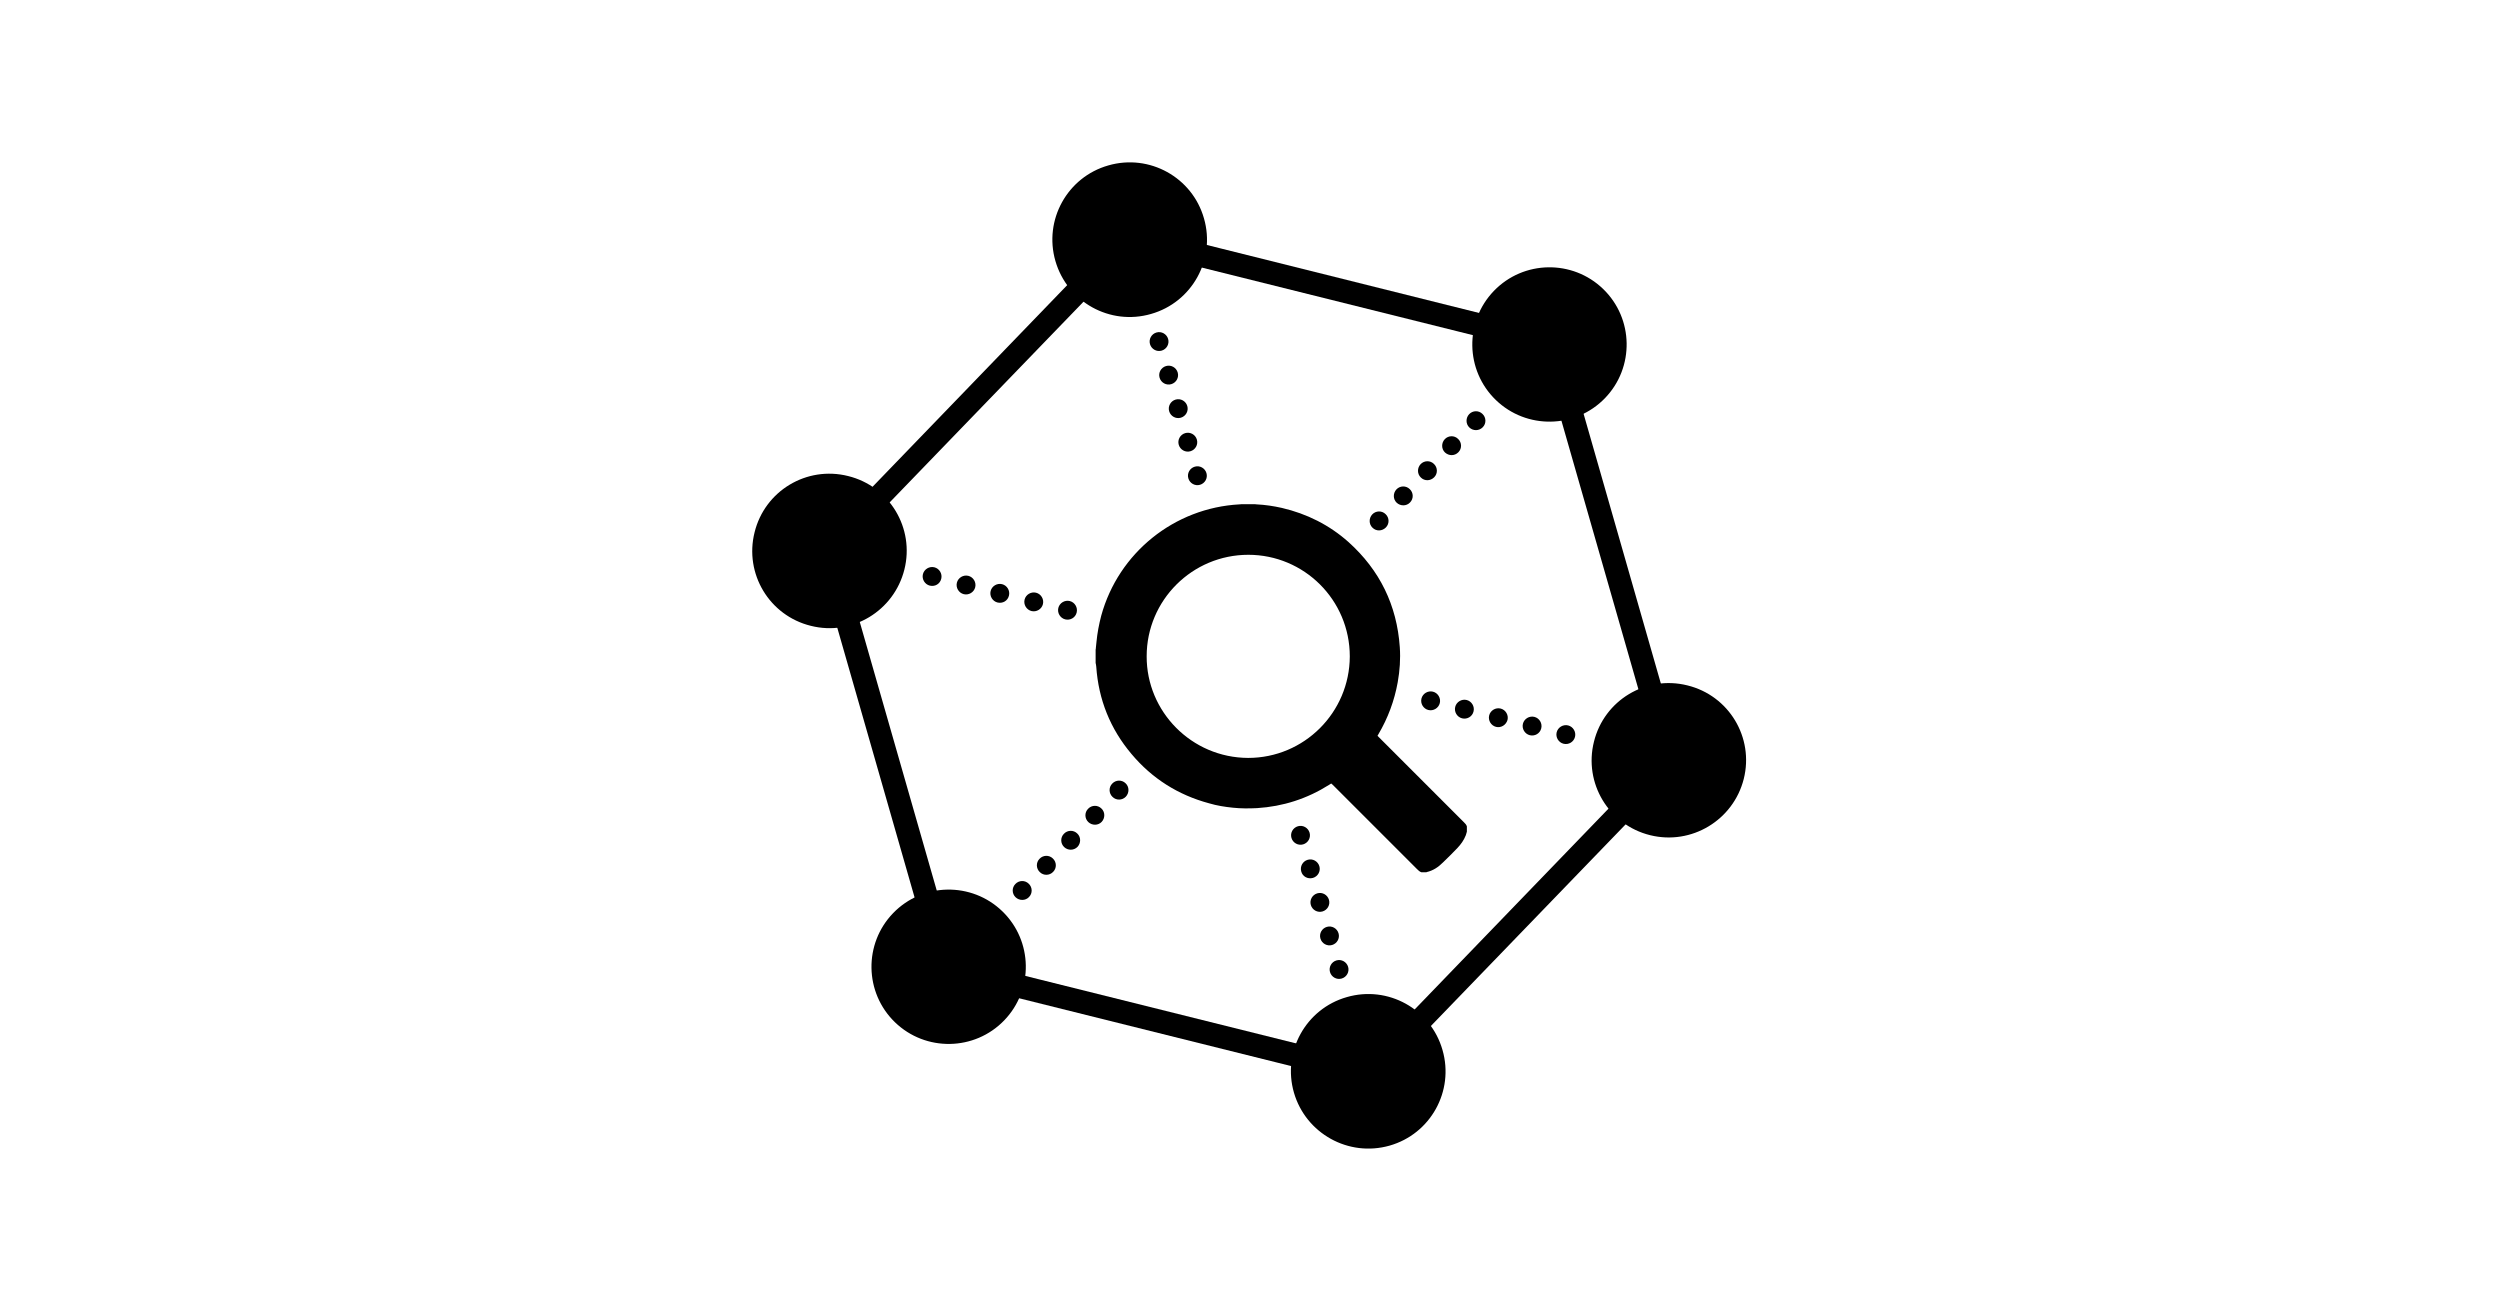
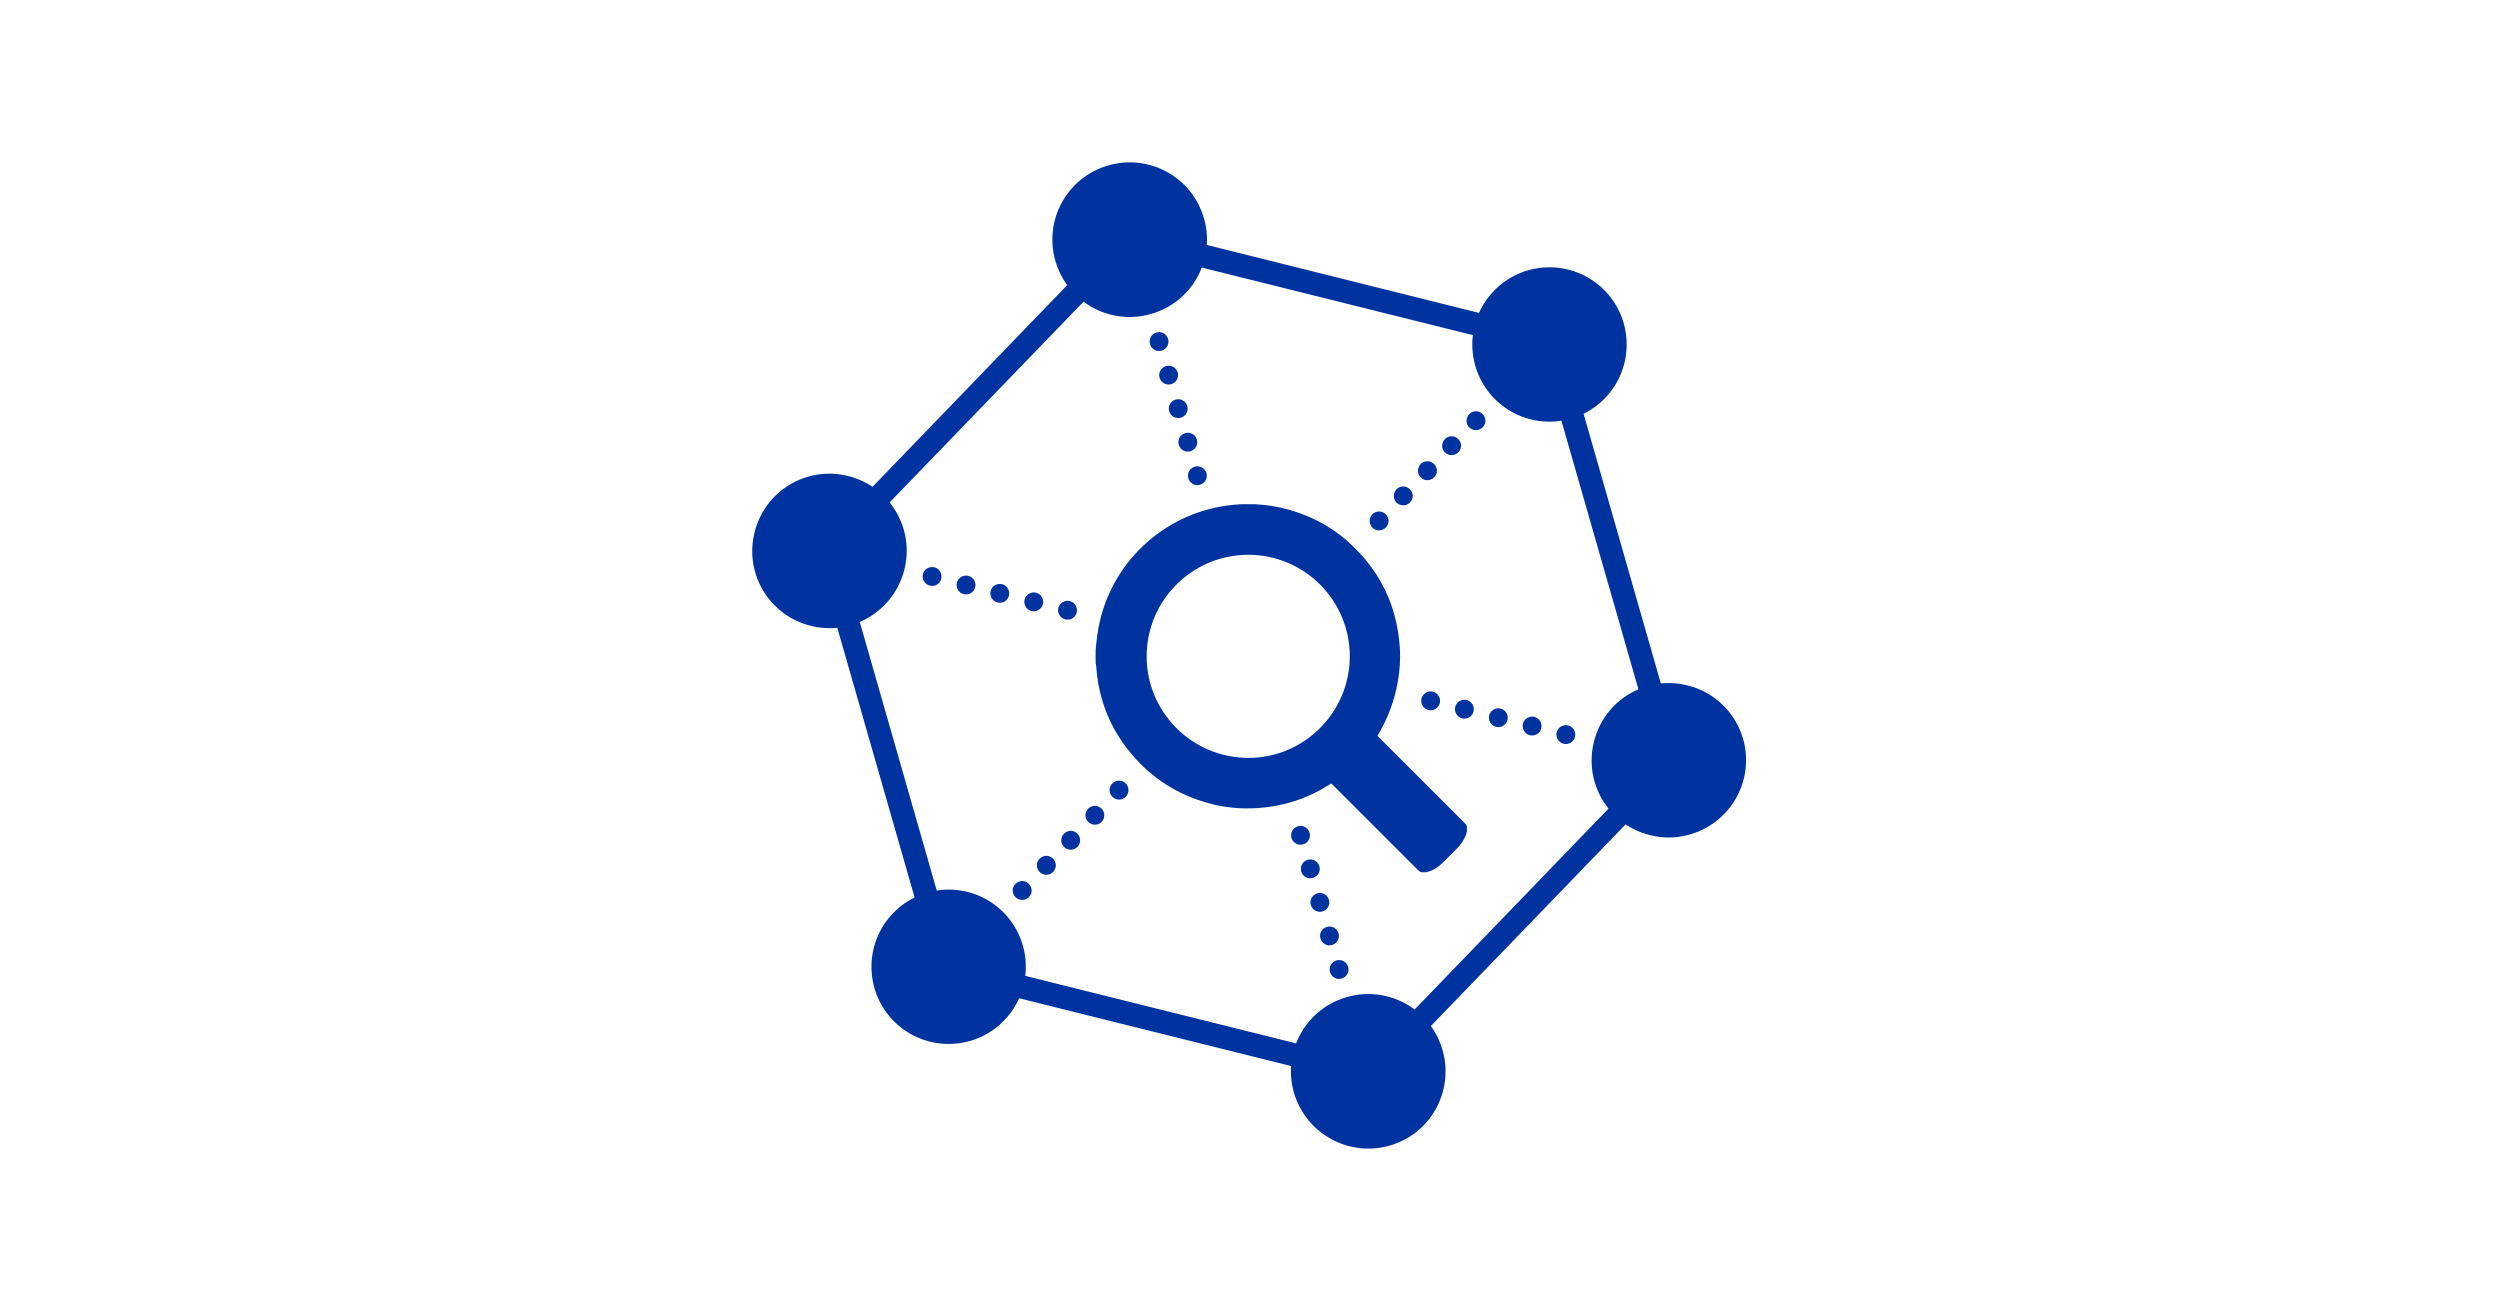
- <svg xmlns="http://www.w3.org/2000/svg" viewBox="0 0 1200 628">
-   <path d="M596 242h6.2c.3 0 .7.1 1 .1 4.1.2 8.1.8 12.1 1.7 12 2.8 22.8 8.2 32 16.4 15 13.5 23.2 30.3 24.6 50.4.4 5.7 0 11.3-1 16.9-1.6 8.9-4.7 17.2-9.3 25-.1.2-.2.4-.4.7l.6.6 40.9 40.9c.6.6 1.2 1.2 1.4 2v2.5c-.2.6-.3 1.1-.5 1.7-.9 2.3-2.3 4.3-4 6.1-2.3 2.4-4.6 4.7-7 7-2.2 2.2-4.7 3.9-7.8 4.6l-.1.1h-2.4c-.9-.3-1.5-.9-2.2-1.6l-40.4-40.4c-.2-.2-.5-.4-.7-.6-.1 0-.2 0-.2.1-.3.2-.5.3-.8.5-10.6 6.7-22.1 10.4-34.6 11.2-3.9.2-7.8.2-11.6-.2-3.9-.4-7.7-1-11.4-2.1-14.9-4-27.4-11.9-37.3-23.7-10.2-12.1-15.8-26.1-16.9-41.9 0-.6-.2-1.2-.3-1.8v-6.4c.1-.2.1-.5.1-.7.1-1 .2-1.9.3-2.9.4-4.3 1.2-8.5 2.3-12.7 8.3-30.2 35.1-51.7 66.3-53.4.6 0 .8-.1 1.1-.1zm-45.6 73c-.1 26.6 21.6 48.7 48.7 48.8 26.9 0 48.7-21.8 48.8-48.7 0-27.2-22-48.8-48.7-48.8-26.9 0-48.8 21.8-48.8 48.7zm2.1-164.3c19.7-5.6 31.1-26.2 25.4-45.9-5.6-19.7-26.2-31.1-45.9-25.4-19.7 5.6-31.1 26.2-25.4 45.9 5.7 19.7 26.2 31.1 45.9 25.4zM667 549.9c19.7-5.6 31.1-26.2 25.4-45.9-5.6-19.7-26.2-31.1-45.9-25.4-19.7 5.6-31.1 26.2-25.4 45.9 5.7 19.6 26.2 31 45.9 25.4zM434.1 273.4c5-19.9-7.1-40-27-44.9-19.9-5-40 7.1-44.9 27-5 19.9 7.1 40 27 44.9 19.8 5 39.9-7.1 44.9-27zM837 373.9c5-19.9-7.1-40-27-44.9-19.9-5-40 7.1-44.9 27-5 19.9 7.1 40 27 44.9 19.8 4.9 39.9-7.2 44.9-27zM718 192c-14.7-14.2-15.1-37.7-.9-52.4 14.2-14.7 37.7-15.1 52.4-.9 14.7 14.2 15.1 37.7.9 52.4-14.2 14.7-37.7 15.1-52.4.9zM429.6 490.7c-14.7-14.2-15.1-37.7-.9-52.4 14.2-14.7 37.7-15.1 52.4-.9 14.7 14.2 15.1 37.7.9 52.4-14.2 14.7-37.7 15.1-52.4.9z" />
-   <path d="M402.5 263l-10.7 3.1L449.1 466l10.7-3.1L402.5 263zM750 163.3l-10.7 3.1 57.3 199.9 10.7-3-57.3-200z" />
-   <path d="M456.3 459.5l-2.7 10.8 201.8 50.3 2.7-10.8-201.8-50.3zm87.4-350.8l-2.7 10.8 201.8 50.3 2.7-10.7-201.8-50.4z" />
-   <path d="M797.8 361.5l8 7.8-144.5 149.6-8-7.7 144.5-149.7zm-260-251.1l8 7.8-144.5 149.6-8-7.7 144.5-149.7zm19.8 57.9c2.4-.7 3.8-3.2 3.1-5.6-.7-2.4-3.2-3.8-5.6-3.1-2.4.7-3.8 3.2-3.1 5.6.7 2.4 3.2 3.8 5.6 3.1zm4.6 16.1c2.4-.7 3.8-3.2 3.1-5.6-.7-2.4-3.2-3.8-5.6-3.1-2.4.7-3.8 3.2-3.1 5.6.7 2.4 3.2 3.8 5.6 3.1zm4.6 16.1c2.4-.7 3.8-3.2 3.1-5.6-.7-2.4-3.2-3.8-5.6-3.1-2.4.7-3.8 3.2-3.1 5.6s3.2 3.8 5.6 3.1zm4.6 16.1c2.4-.7 3.8-3.2 3.1-5.6-.7-2.4-3.2-3.8-5.6-3.1s-3.8 3.2-3.1 5.6c.7 2.4 3.2 3.8 5.6 3.1zm4.6 16.1c2.4-.7 3.8-3.2 3.1-5.6-.7-2.4-3.2-3.8-5.6-3.1s-3.8 3.2-3.1 5.6c.7 2.4 3.2 3.8 5.6 3.1zm49.5 172.6c2.4-.7 3.8-3.2 3.1-5.6s-3.2-3.8-5.6-3.1-3.8 3.2-3.1 5.6c.7 2.4 3.2 3.8 5.6 3.1zm4.7 16.1c2.4-.7 3.8-3.2 3.1-5.6-.7-2.4-3.2-3.8-5.6-3.1s-3.8 3.2-3.1 5.6c.6 2.4 3.1 3.8 5.6 3.1zm4.6 16.1c2.4-.7 3.8-3.2 3.1-5.6s-3.2-3.8-5.6-3.1c-2.4.7-3.8 3.2-3.1 5.6.7 2.4 3.2 3.8 5.6 3.1zm4.6 16.1c2.4-.7 3.8-3.2 3.1-5.6-.7-2.4-3.2-3.8-5.6-3.1-2.4.7-3.8 3.2-3.1 5.6.7 2.4 3.2 3.8 5.6 3.1zm4.6 16.1c2.4-.7 3.8-3.2 3.1-5.6s-3.2-3.8-5.6-3.1c-2.4.7-3.8 3.2-3.1 5.6.7 2.4 3.2 3.8 5.6 3.1zM451.8 277.8c.6-2.4-.9-4.9-3.3-5.5-2.4-.6-4.9.9-5.5 3.3-.6 2.4.9 4.9 3.3 5.5 2.5.6 4.9-.8 5.5-3.3zm16.3 4.1c.6-2.4-.9-4.9-3.3-5.5-2.4-.6-4.9.9-5.5 3.3-.6 2.4.9 4.9 3.3 5.5 2.4.6 4.9-.9 5.5-3.3zm16.2 4c.6-2.4-.9-4.9-3.3-5.5-2.4-.6-4.9.9-5.5 3.3-.6 2.4.9 4.9 3.3 5.5 2.5.6 4.9-.8 5.5-3.3zm16.3 4.1c.6-2.4-.9-4.9-3.3-5.5-2.4-.6-4.9.9-5.5 3.3s.9 4.9 3.3 5.5c2.4.6 4.9-.9 5.5-3.3zm16.2 4c.6-2.4-.9-4.9-3.3-5.5-2.4-.6-4.9.9-5.5 3.3-.6 2.4.9 4.9 3.3 5.5 2.4.6 4.9-.8 5.5-3.3zm174.3 43.5c.6-2.4-.9-4.9-3.3-5.5-2.4-.6-4.9.9-5.5 3.3-.6 2.4.9 4.9 3.3 5.5 2.4.6 4.9-.9 5.5-3.3zm16.2 4c.6-2.4-.9-4.9-3.3-5.5-2.4-.6-4.9.9-5.5 3.3-.6 2.4.9 4.9 3.3 5.5 2.4.6 4.9-.8 5.5-3.3zm16.3 4.1c.6-2.4-.9-4.9-3.3-5.5-2.4-.6-4.9.9-5.5 3.3-.6 2.4.9 4.9 3.3 5.5 2.4.6 4.8-.9 5.5-3.3zm16.2 4c.6-2.4-.9-4.9-3.3-5.5-2.4-.6-4.9.9-5.5 3.3-.6 2.4.9 4.9 3.3 5.5 2.4.6 4.9-.8 5.5-3.3zm16.2 4.1c.6-2.4-.9-4.9-3.3-5.5-2.4-.6-4.9.9-5.5 3.3-.6 2.4.9 4.9 3.3 5.5 2.5.6 4.9-.9 5.5-3.3zm-50.7-148.5c-1.8-1.7-1.8-4.6-.1-6.4 1.7-1.8 4.6-1.9 6.4-.1 1.8 1.7 1.9 4.6.1 6.4-1.8 1.8-4.6 1.8-6.4.1zm-11.7 12c-1.8-1.7-1.8-4.6-.1-6.4 1.7-1.8 4.6-1.9 6.4-.1 1.8 1.7 1.9 4.6.1 6.4s-4.5 1.8-6.4.1zm-11.6 12c-1.8-1.7-1.8-4.6-.1-6.4 1.7-1.8 4.6-1.9 6.4-.1 1.8 1.7 1.9 4.6.1 6.4s-4.6 1.9-6.4.1zm-11.6 12.1c-1.8-1.7-1.8-4.6-.1-6.4 1.7-1.8 4.6-1.9 6.4-.1 1.8 1.7 1.9 4.6.1 6.4-1.7 1.8-4.6 1.8-6.4.1zm-11.6 12c-1.8-1.7-1.8-4.6-.1-6.4 1.7-1.8 4.6-1.9 6.4-.1 1.8 1.7 1.9 4.6.1 6.4-1.8 1.8-4.6 1.9-6.4.1zM534 382.5c-1.8-1.7-1.9-4.6-.1-6.4 1.7-1.8 4.6-1.9 6.4-.1 1.8 1.7 1.8 4.6.1 6.4-1.7 1.8-4.6 1.9-6.4.1zm-11.6 12.1c-1.8-1.7-1.9-4.6-.1-6.4 1.7-1.8 4.6-1.9 6.4-.1 1.8 1.7 1.8 4.6.1 6.4-1.7 1.8-4.6 1.8-6.4.1zm-11.6 12c-1.8-1.7-1.9-4.6-.1-6.4 1.7-1.8 4.6-1.9 6.4-.1 1.8 1.7 1.8 4.6.1 6.4-1.8 1.8-4.6 1.8-6.4.1zm-11.7 12c-1.8-1.7-1.9-4.6-.1-6.4 1.7-1.8 4.6-1.9 6.4-.1 1.8 1.7 1.9 4.6.1 6.4-1.7 1.8-4.6 1.9-6.4.1zm-11.6 12.1c-1.8-1.7-1.9-4.6-.1-6.4 1.7-1.8 4.6-1.9 6.4-.1 1.8 1.7 1.9 4.6.1 6.4-1.7 1.8-4.6 1.8-6.4.1z" />
+ <svg xmlns="http://www.w3.org/2000/svg" version="1.1" id="Layer_1" x="0" y="0" viewBox="0 0 1200 628" xml:space="preserve">
+   <style>.st0{fill:#0033a0}</style>
+   <path class="st0" d="M596 242h6.2c.3 0 .7.1 1 .1 4.1.2 8.1.8 12.1 1.7 12 2.8 22.8 8.2 32 16.4 15 13.5 23.2 30.3 24.6 50.4.4 5.7 0 11.3-1 16.9-1.6 8.9-4.7 17.2-9.3 25-.1.2-.2.4-.4.7l.6.6 40.9 40.9c.6.6 1.2 1.2 1.4 2v2.5c-.2.6-.3 1.1-.5 1.7-.9 2.3-2.3 4.3-4 6.1-2.3 2.4-4.6 4.7-7 7-2.2 2.2-4.7 3.9-7.8 4.6l-.1.1h-2.4c-.9-.3-1.5-.9-2.2-1.6l-40.4-40.4c-.2-.2-.5-.4-.7-.6-.1 0-.2 0-.2.1-.3.2-.5.3-.8.5-10.6 6.7-22.1 10.4-34.6 11.2-3.9.2-7.8.2-11.6-.2-3.9-.4-7.7-1-11.4-2.1-14.9-4-27.4-11.9-37.3-23.7-10.2-12.1-15.8-26.1-16.9-41.9 0-.6-.2-1.2-.3-1.8v-6.4c.1-.2.1-.5.1-.7.1-1 .2-1.9.3-2.9.4-4.3 1.2-8.5 2.3-12.7 8.3-30.2 35.1-51.7 66.3-53.4.6 0 .8-.1 1.1-.1zm-45.6 73c-.1 26.6 21.6 48.7 48.7 48.8 26.9 0 48.7-21.8 48.8-48.7 0-27.2-22-48.8-48.7-48.8-26.9 0-48.8 21.8-48.8 48.7zm2.1-164.3c19.7-5.6 31.1-26.2 25.4-45.9-5.6-19.7-26.2-31.1-45.9-25.4-19.7 5.6-31.1 26.2-25.4 45.9 5.7 19.7 26.2 31.1 45.9 25.4zM667 549.9c19.7-5.6 31.1-26.2 25.4-45.9-5.6-19.7-26.2-31.1-45.9-25.4-19.7 5.6-31.1 26.2-25.4 45.9 5.7 19.6 26.2 31 45.9 25.4zM434.1 273.4c5-19.9-7.1-40-27-44.9-19.9-5-40 7.1-44.9 27-5 19.9 7.1 40 27 44.9 19.8 5 39.9-7.1 44.9-27zM837 373.9c5-19.9-7.1-40-27-44.9-19.9-5-40 7.1-44.9 27-5 19.9 7.1 40 27 44.9 19.8 4.9 39.9-7.2 44.9-27zM718 192c-14.7-14.2-15.1-37.7-.9-52.4 14.2-14.7 37.7-15.1 52.4-.9s15.1 37.7.9 52.4c-14.2 14.7-37.7 15.1-52.4.9zM429.6 490.7c-14.7-14.2-15.1-37.7-.9-52.4 14.2-14.7 37.7-15.1 52.4-.9 14.7 14.2 15.1 37.7.9 52.4s-37.7 15.1-52.4.9z" />
+   <path class="st0" d="M402.5 263l-10.7 3.1L449.1 466l10.7-3.1zM750 163.3l-10.7 3.1 57.3 199.9 10.7-3z" />
+   <path class="st0" d="M456.3 459.5l-2.7 10.8 201.8 50.3 2.7-10.8zm87.4-350.8l-2.7 10.8 201.8 50.3 2.7-10.7z" />
+   <path class="st0" d="M797.8 361.5l8 7.8-144.5 149.6-8-7.7zm-260-251.1l8 7.8-144.5 149.6-8-7.7zm19.8 57.9c2.4-.7 3.8-3.2 3.1-5.6-.7-2.4-3.2-3.8-5.6-3.1-2.4.7-3.8 3.2-3.1 5.6s3.2 3.8 5.6 3.1zm4.6 16.1c2.4-.7 3.8-3.2 3.1-5.6-.7-2.4-3.2-3.8-5.6-3.1-2.4.7-3.8 3.2-3.1 5.6.7 2.4 3.2 3.8 5.6 3.1zm4.6 16.1c2.4-.7 3.8-3.2 3.1-5.6-.7-2.4-3.2-3.8-5.6-3.1-2.4.7-3.8 3.2-3.1 5.6s3.2 3.8 5.6 3.1zm4.6 16.1c2.4-.7 3.8-3.2 3.1-5.6-.7-2.4-3.2-3.8-5.6-3.1s-3.8 3.2-3.1 5.6c.7 2.4 3.2 3.8 5.6 3.1zm4.6 16.1c2.4-.7 3.8-3.2 3.1-5.6-.7-2.4-3.2-3.8-5.6-3.1s-3.8 3.2-3.1 5.6c.7 2.4 3.2 3.8 5.6 3.1zm49.5 172.6c2.4-.7 3.8-3.2 3.1-5.6s-3.2-3.8-5.6-3.1-3.8 3.2-3.1 5.6c.7 2.4 3.2 3.8 5.6 3.1zm4.7 16.1c2.4-.7 3.8-3.2 3.1-5.6s-3.2-3.8-5.6-3.1-3.8 3.2-3.1 5.6c.6 2.4 3.1 3.8 5.6 3.1zm4.6 16.1c2.4-.7 3.8-3.2 3.1-5.6s-3.2-3.8-5.6-3.1c-2.4.7-3.8 3.2-3.1 5.6s3.2 3.8 5.6 3.1zm4.6 16.1c2.4-.7 3.8-3.2 3.1-5.6s-3.2-3.8-5.6-3.1c-2.4.7-3.8 3.2-3.1 5.6.7 2.4 3.2 3.8 5.6 3.1zm4.6 16.1c2.4-.7 3.8-3.2 3.1-5.6s-3.2-3.8-5.6-3.1c-2.4.7-3.8 3.2-3.1 5.6.7 2.4 3.2 3.8 5.6 3.1zM451.8 277.8c.6-2.4-.9-4.9-3.3-5.5s-4.9.9-5.5 3.3.9 4.9 3.3 5.5c2.5.6 4.9-.8 5.5-3.3zm16.3 4.1c.6-2.4-.9-4.9-3.3-5.5s-4.9.9-5.5 3.3.9 4.9 3.3 5.5 4.9-.9 5.5-3.3zm16.2 4c.6-2.4-.9-4.9-3.3-5.5s-4.9.9-5.5 3.3.9 4.9 3.3 5.5c2.5.6 4.9-.8 5.5-3.3zm16.3 4.1c.6-2.4-.9-4.9-3.3-5.5s-4.9.9-5.5 3.3.9 4.9 3.3 5.5 4.9-.9 5.5-3.3zm16.2 4c.6-2.4-.9-4.9-3.3-5.5-2.4-.6-4.9.9-5.5 3.3s.9 4.9 3.3 5.5c2.4.6 4.9-.8 5.5-3.3zm174.3 43.5c.6-2.4-.9-4.9-3.3-5.5-2.4-.6-4.9.9-5.5 3.3s.9 4.9 3.3 5.5c2.4.6 4.9-.9 5.5-3.3zm16.2 4c.6-2.4-.9-4.9-3.3-5.5-2.4-.6-4.9.9-5.5 3.3s.9 4.9 3.3 5.5c2.4.6 4.9-.8 5.5-3.3zm16.3 4.1c.6-2.4-.9-4.9-3.3-5.5-2.4-.6-4.9.9-5.5 3.3s.9 4.9 3.3 5.5c2.4.6 4.8-.9 5.5-3.3zm16.2 4c.6-2.4-.9-4.9-3.3-5.5-2.4-.6-4.9.9-5.5 3.3s.9 4.9 3.3 5.5c2.4.6 4.9-.8 5.5-3.3zm16.2 4.1c.6-2.4-.9-4.9-3.3-5.5-2.4-.6-4.9.9-5.5 3.3s.9 4.9 3.3 5.5c2.5.6 4.9-.9 5.5-3.3zm-50.7-148.5c-1.8-1.7-1.8-4.6-.1-6.4 1.7-1.8 4.6-1.9 6.4-.1 1.8 1.7 1.9 4.6.1 6.4-1.8 1.8-4.6 1.8-6.4.1zm-11.7 12c-1.8-1.7-1.8-4.6-.1-6.4 1.7-1.8 4.6-1.9 6.4-.1 1.8 1.7 1.9 4.6.1 6.4s-4.5 1.8-6.4.1zm-11.6 12c-1.8-1.7-1.8-4.6-.1-6.4 1.7-1.8 4.6-1.9 6.4-.1 1.8 1.7 1.9 4.6.1 6.4s-4.6 1.9-6.4.1zm-11.6 12.1c-1.8-1.7-1.8-4.6-.1-6.4 1.7-1.8 4.6-1.9 6.4-.1 1.8 1.7 1.9 4.6.1 6.4-1.7 1.8-4.6 1.8-6.4.1zm-11.6 12c-1.8-1.7-1.8-4.6-.1-6.4 1.7-1.8 4.6-1.9 6.4-.1 1.8 1.7 1.9 4.6.1 6.4-1.8 1.8-4.6 1.9-6.4.1zM534 382.5c-1.8-1.7-1.9-4.6-.1-6.4 1.7-1.8 4.6-1.9 6.4-.1 1.8 1.7 1.8 4.6.1 6.4-1.7 1.8-4.6 1.9-6.4.1zm-11.6 12.1c-1.8-1.7-1.9-4.6-.1-6.4 1.7-1.8 4.6-1.9 6.4-.1 1.8 1.7 1.8 4.6.1 6.4-1.7 1.8-4.6 1.8-6.4.1zm-11.6 12c-1.8-1.7-1.9-4.6-.1-6.4 1.7-1.8 4.6-1.9 6.4-.1 1.8 1.7 1.8 4.6.1 6.4-1.8 1.8-4.6 1.8-6.4.1zm-11.7 12c-1.8-1.7-1.9-4.6-.1-6.4 1.7-1.8 4.6-1.9 6.4-.1 1.8 1.7 1.9 4.6.1 6.4-1.7 1.8-4.6 1.9-6.4.1zm-11.6 12.1c-1.8-1.7-1.9-4.6-.1-6.4 1.7-1.8 4.6-1.9 6.4-.1 1.8 1.7 1.9 4.6.1 6.4-1.7 1.8-4.6 1.8-6.4.1z" />
</svg>
